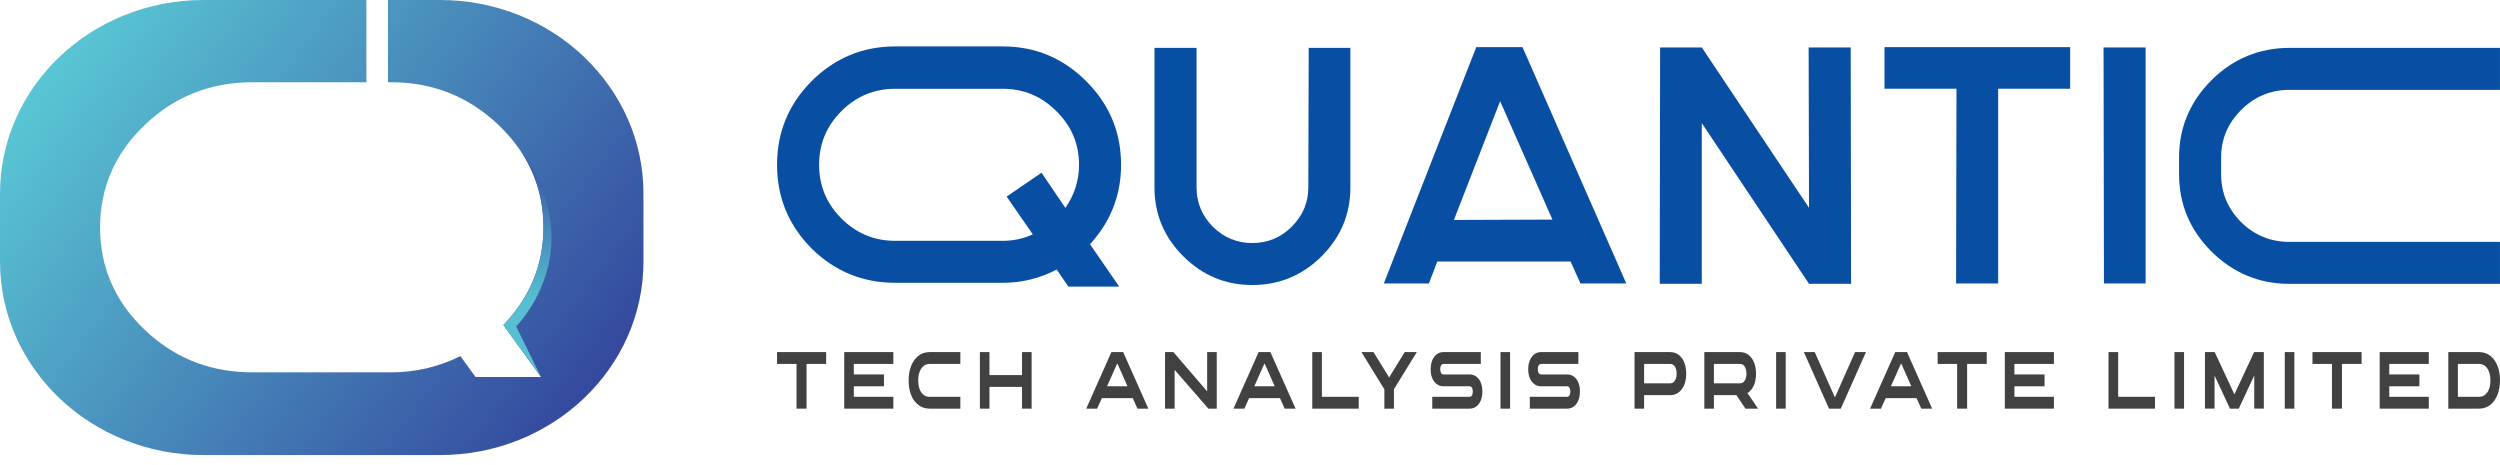
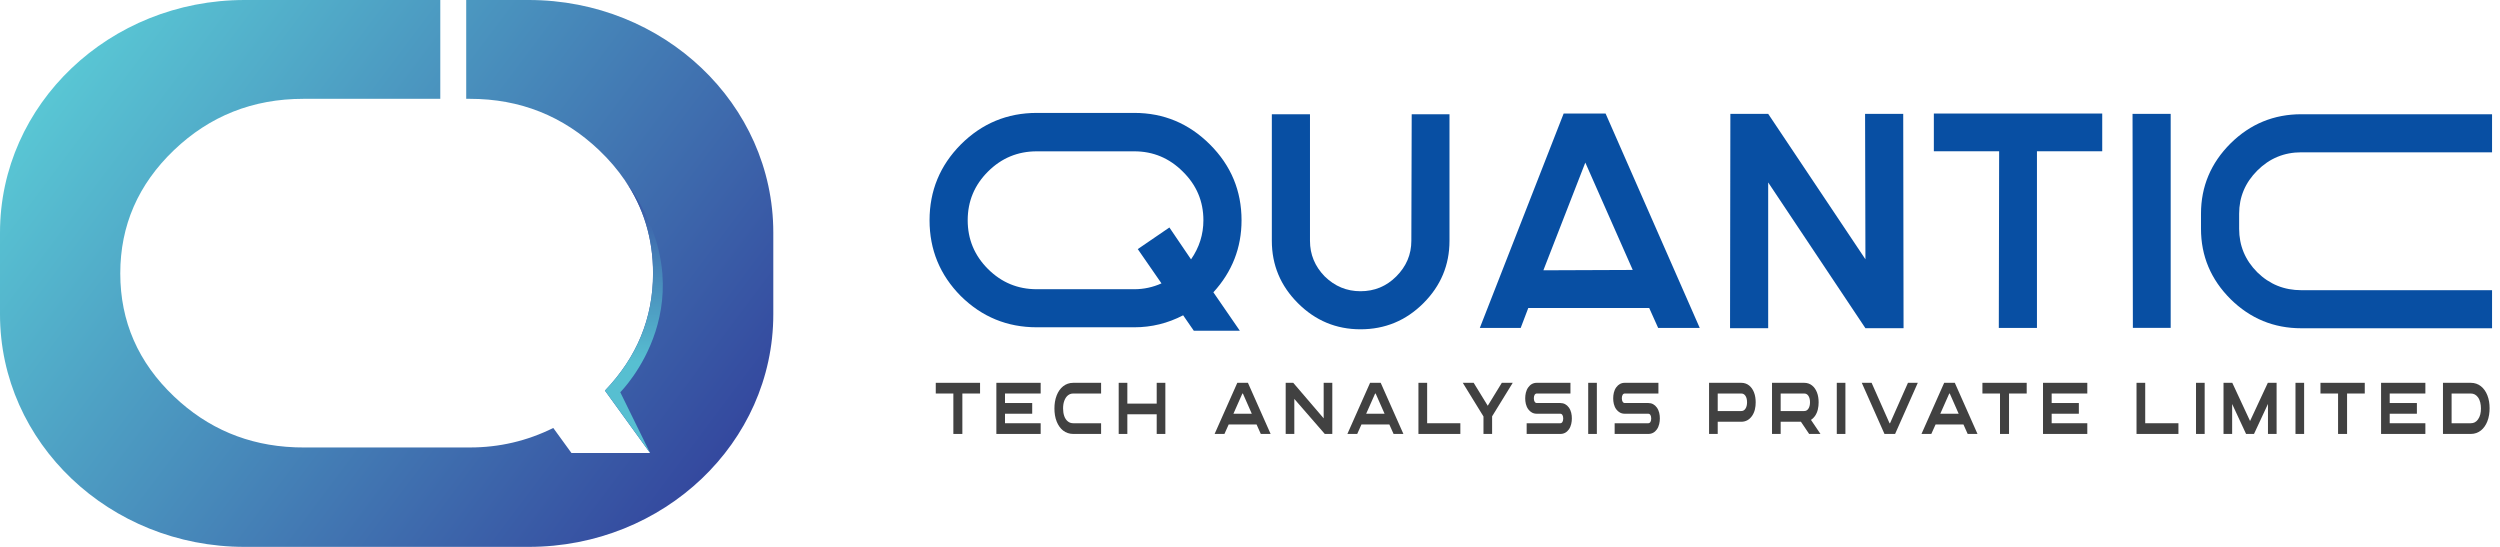
- <svg xmlns="http://www.w3.org/2000/svg" width="183" height="34" viewBox="0 0 183 34" fill="none">
-   <path d="M32.203 0H28.398V6.02H28.627C31.677 6.02 34.299 7.062 36.49 9.145C37.099 9.725 37.621 10.337 38.06 10.98C39.207 12.654 39.777 14.545 39.777 16.655C39.777 19.374 38.8 21.75 36.846 23.792L39.599 27.594H34.809L33.701 26.068C32.102 26.861 30.413 27.256 28.626 27.256H18.477C18.33 27.256 18.184 27.252 18.041 27.248C18.002 27.248 17.966 27.244 17.942 27.244C15.099 27.132 12.65 26.101 10.597 24.146C8.417 22.074 7.326 19.577 7.326 16.655C7.326 13.733 8.417 11.232 10.597 9.145C12.776 7.062 15.403 6.02 18.477 6.02H26.819V0H14.901C6.673 0 0 6.344 0 14.17V19.145C0 26.967 6.673 33.311 14.901 33.311H32.202C40.433 33.311 47.102 26.967 47.102 19.145V14.17C47.102 6.344 40.433 0 32.202 0H32.203Z" fill="url(#paint0_linear_78_88)" />
-   <path d="M37.782 23.891L39.601 27.595L36.849 23.794C38.803 21.751 39.78 19.375 39.78 16.656C39.78 14.547 39.21 12.655 38.063 10.982C38.079 11.001 38.09 11.023 38.106 11.042C43.391 18.319 37.782 23.892 37.782 23.892V23.891Z" fill="url(#paint1_linear_78_88)" />
-   <path d="M182.999 6.577H167.606C166.22 6.577 165.036 7.066 164.056 8.045C163.076 9.023 162.586 10.185 162.586 11.533V12.751C162.586 14.117 163.076 15.289 164.056 16.267C165.036 17.227 166.22 17.707 167.606 17.707H182.999V20.78H167.606C165.388 20.78 163.483 19.995 161.893 18.427C160.303 16.84 159.507 14.948 159.507 12.751V11.533C159.507 9.337 160.303 7.445 161.893 5.857C163.483 4.289 165.388 3.504 167.606 3.504H182.999V6.577Z" fill="#084FA3" />
-   <path d="M153.98 3.473H157.059V20.749H154.008L153.98 3.473Z" fill="#084FA3" />
-   <path d="M137.944 3.448H151.535V6.493H146.265V20.752H143.186L143.214 6.493H137.944V3.448Z" fill="#084FA3" />
-   <path d="M132.392 3.473H135.471L135.499 20.776H132.42L124.571 9.01V20.776H121.492L121.52 3.473H124.571L132.42 15.211L132.392 3.473Z" fill="#084FA3" />
-   <path d="M104.596 20.752H101.295L108.063 3.448H111.447L119.046 20.752H115.69L114.969 19.146H105.206L104.596 20.752ZM113.638 16.073L109.81 7.407L106.426 16.1L113.638 16.073Z" fill="#084FA3" />
-   <path d="M84.508 3.504H87.587C87.587 3.726 87.587 7.131 87.587 13.72C87.587 14.827 87.984 15.787 88.78 16.599C89.593 17.393 90.555 17.79 91.664 17.79C92.792 17.79 93.754 17.393 94.549 16.599C95.362 15.787 95.769 14.827 95.769 13.72C95.769 13.554 95.778 10.149 95.797 3.504H98.848C98.848 6.679 98.848 10.084 98.848 13.72C98.848 15.677 98.145 17.356 96.74 18.759C95.334 20.162 93.643 20.863 91.664 20.863C89.704 20.863 88.022 20.162 86.616 18.759C85.211 17.356 84.508 15.677 84.508 13.72C84.508 10.508 84.508 7.103 84.508 3.504Z" fill="#084FA3" />
-   <path d="M73.41 3.398C75.777 3.398 77.811 4.247 79.512 5.945C81.213 7.643 82.063 9.683 82.063 12.063C82.063 14.278 81.305 16.217 79.789 17.878L81.925 20.978H78.208L77.348 19.732C76.109 20.379 74.797 20.701 73.41 20.701H65.533C63.148 20.701 61.105 19.862 59.403 18.182C57.721 16.484 56.879 14.445 56.879 12.063C56.879 9.683 57.721 7.643 59.403 5.945C61.105 4.247 63.148 3.398 65.533 3.398H73.41ZM76.239 12.645L77.986 15.22C78.652 14.26 78.985 13.208 78.985 12.063C78.985 10.531 78.43 9.221 77.321 8.132C76.23 7.043 74.926 6.499 73.41 6.499H65.533C63.998 6.499 62.685 7.043 61.594 8.132C60.504 9.221 59.958 10.531 59.958 12.063C59.958 13.595 60.504 14.906 61.594 15.995C62.685 17.084 63.998 17.628 65.533 17.628H73.41C74.168 17.628 74.898 17.471 75.601 17.158L73.687 14.389L76.239 12.645Z" fill="#084FA3" />
-   <path d="M179.917 26.64V29.046H181.472C181.721 29.046 181.906 28.949 182.06 28.736C182.237 28.498 182.298 28.185 182.298 27.858C182.298 27.525 182.237 27.195 182.06 26.95C181.906 26.741 181.719 26.64 181.472 26.64H179.917ZM181.476 29.913H179.216V25.773H181.476C182.122 25.773 182.578 26.183 182.815 26.773C182.953 27.109 183 27.481 183 27.831C183 28.182 182.953 28.559 182.815 28.902C182.581 29.488 182.128 29.913 181.476 29.913Z" fill="#414141" />
-   <path d="M177.788 29.913H174.193V25.773H177.788V26.64H174.894V27.41H177.101V28.276H174.894V29.046H177.788V29.913Z" fill="#414141" />
-   <path d="M171.433 29.913H170.701V26.64H169.274V25.773H172.869V26.64H171.433V29.913Z" fill="#414141" />
-   <path d="M167.947 29.913H167.246V25.773H167.947V29.913Z" fill="#414141" />
-   <path d="M162.105 29.91H161.404V25.773H162.115L163.559 28.866L165.001 25.773H165.712V29.91H165.011V27.483L163.878 29.913H163.234L162.105 27.489V29.91Z" fill="#414141" />
-   <path d="M159.873 29.913H159.172V25.773H159.873V29.913Z" fill="#414141" />
-   <path d="M157.745 29.913H154.343V25.773H155.049V29.046H157.745V29.913Z" fill="#414141" />
-   <path d="M150.347 29.913H146.753V25.773H150.347V26.64H147.454V27.41H149.661V28.276H147.454V29.046H150.347V29.913Z" fill="#414141" />
-   <path d="M143.993 29.913H143.261V26.64H141.834V25.773H145.429V26.64H143.993V29.913Z" fill="#414141" />
-   <path d="M139.142 26.64L138.414 28.276H139.907L139.184 26.64H139.142ZM137.686 29.913H136.889L138.731 25.773H139.593L141.435 29.913H140.638L140.294 29.144H138.032L137.686 29.913Z" fill="#414141" />
-   <path d="M134.746 29.913H133.884L132.042 25.773H132.839L134.295 29.046H134.337L135.79 25.773H136.588L134.746 29.913Z" fill="#414141" />
-   <path d="M130.714 29.913H130.013V25.773H130.714V29.913Z" fill="#414141" />
-   <path d="M125.458 26.64V28.058H127.367C127.508 28.058 127.611 28.005 127.7 27.881C127.801 27.743 127.84 27.554 127.84 27.348C127.84 27.144 127.801 26.953 127.7 26.814C127.613 26.696 127.508 26.64 127.367 26.64H125.458ZM125.458 29.913H124.757V25.773H127.371C127.874 25.773 128.222 26.092 128.403 26.545C128.506 26.805 128.541 27.094 128.541 27.359C128.541 27.734 128.471 28.147 128.23 28.477C128.144 28.595 128.041 28.698 127.918 28.775L128.689 29.913H127.77L127.104 28.925H125.458V29.913Z" fill="#414141" />
-   <path d="M120.348 26.64V28.058H122.257C122.398 28.058 122.501 28.005 122.59 27.881C122.69 27.743 122.729 27.554 122.729 27.348C122.729 27.144 122.69 26.953 122.59 26.814C122.503 26.696 122.398 26.64 122.257 26.64H120.348ZM120.348 29.913H119.647V25.773H122.261C122.765 25.773 123.112 26.092 123.293 26.545C123.398 26.805 123.431 27.094 123.431 27.359C123.431 27.737 123.361 28.147 123.12 28.474C122.904 28.769 122.618 28.925 122.261 28.925H120.348V29.913Z" fill="#414141" />
-   <path d="M114.715 29.913H111.982V29.046H114.71C114.853 29.046 114.95 28.907 114.95 28.663C114.95 28.418 114.855 28.276 114.71 28.276H112.801C112.517 28.276 112.287 28.15 112.114 27.917C111.921 27.655 111.865 27.324 111.865 27.032C111.865 26.738 111.921 26.401 112.114 26.139C112.287 25.9 112.517 25.773 112.801 25.773H115.536V26.64H112.807C112.665 26.64 112.566 26.782 112.566 27.021C112.566 27.268 112.663 27.41 112.807 27.41H114.715C114.997 27.41 115.234 27.533 115.405 27.77C115.598 28.032 115.651 28.362 115.651 28.654C115.651 28.946 115.596 29.282 115.407 29.547C115.236 29.786 114.999 29.913 114.715 29.913Z" fill="#414141" />
-   <path d="M110.538 29.913H109.837V25.773H110.538V29.913Z" fill="#414141" />
-   <path d="M107.574 29.913H104.841V29.046H107.568C107.712 29.046 107.809 28.907 107.809 28.663C107.809 28.418 107.714 28.276 107.568 28.276H105.66C105.376 28.276 105.145 28.15 104.973 27.917C104.779 27.655 104.724 27.324 104.724 27.032C104.724 26.738 104.779 26.401 104.973 26.139C105.145 25.9 105.376 25.773 105.66 25.773H108.395V26.64H105.666C105.524 26.64 105.425 26.782 105.425 27.021C105.425 27.268 105.522 27.41 105.666 27.41H107.574C107.856 27.41 108.093 27.533 108.263 27.77C108.456 28.032 108.51 28.362 108.51 28.654C108.51 28.946 108.454 29.282 108.265 29.547C108.095 29.786 107.858 29.913 107.574 29.913Z" fill="#414141" />
-   <path d="M102.037 29.913H101.336V28.498L99.656 25.773H100.54L101.684 27.631L102.825 25.773H103.711L102.037 28.486V29.913Z" fill="#414141" />
-   <path d="M99.459 29.913H96.058V25.773H96.763V29.046H99.459V29.913Z" fill="#414141" />
-   <path d="M92.543 26.64L91.815 28.276H93.308L92.584 26.64H92.543ZM91.087 29.913H90.289L92.132 25.773H92.993L94.836 29.913H94.038L93.695 29.144H91.433L91.087 29.913Z" fill="#414141" />
-   <path d="M85.983 29.913H85.281V25.773H85.894L88.364 28.648V25.773H89.066V29.913H88.455L85.983 27.076V29.913Z" fill="#414141" />
-   <path d="M81.766 26.64L81.038 28.276H82.531L81.807 26.64H81.766ZM80.31 29.913H79.512L81.355 25.773H82.216L84.059 29.913H83.261L82.918 29.144H80.656L80.31 29.913Z" fill="#414141" />
-   <path d="M72.429 29.913H71.728V25.773H72.429V27.457H74.812V25.773H75.514V29.913H74.812V28.321H72.429V29.913Z" fill="#414141" />
-   <path d="M70.298 29.046V29.913H68.042C67.392 29.913 66.938 29.512 66.697 28.916C66.559 28.578 66.512 28.206 66.512 27.852C66.512 27.495 66.559 27.127 66.697 26.785C66.933 26.192 67.388 25.773 68.042 25.773H70.298V26.64H68.042C67.705 26.64 67.464 26.847 67.324 27.195C67.244 27.395 67.213 27.619 67.213 27.849C67.213 28.271 67.322 28.692 67.616 28.91C67.74 29.005 67.884 29.046 68.042 29.046H70.298Z" fill="#414141" />
-   <path d="M65.393 29.913H61.798V25.773H65.393V26.64H62.5V27.41H64.706V28.276H62.5V29.046H65.393V29.913Z" fill="#414141" />
-   <path d="M59.039 29.913H58.307V26.64H56.879V25.773H60.474V26.64H59.039V29.913Z" fill="#414141" />
+ <svg xmlns="http://www.w3.org/2000/svg" width="128" height="28" viewBox="0 0 128 28" fill="none">
+   <path d="M27.068 0H23.87V5.06H24.063C26.626 5.06 28.83 5.936 30.672 7.687C31.184 8.174 31.623 8.689 31.992 9.23C32.956 10.636 33.435 12.226 33.435 13.999C33.435 16.285 32.614 18.282 30.972 19.999L33.285 23.195H29.259L28.328 21.912C26.984 22.578 25.564 22.91 24.062 22.91H15.531C15.408 22.91 15.285 22.907 15.165 22.904C15.132 22.904 15.101 22.901 15.082 22.901C12.691 22.806 10.634 21.94 8.907 20.296C7.075 18.555 6.158 16.455 6.158 13.999C6.158 11.543 7.075 9.441 8.907 7.687C10.739 5.936 12.947 5.06 15.531 5.06H22.543V0H12.525C5.609 0 0 5.333 0 11.911V16.093C0 22.667 5.609 28 12.525 28H27.068C33.987 28 39.593 22.667 39.593 16.093V11.911C39.593 5.333 33.987 0 27.068 0H27.068Z" fill="url(#paint0_linear_33_3712)" />
+   <path d="M31.758 20.082L33.287 23.196L30.974 20C32.616 18.283 33.438 16.286 33.438 14.001C33.438 12.227 32.959 10.638 31.994 9.231C32.008 9.247 32.017 9.266 32.031 9.282C36.473 15.398 31.758 20.083 31.758 20.083V20.082Z" fill="url(#paint1_linear_33_3712)" />
+   <path d="M127.593 7.798H117.829C116.949 7.798 116.198 8.108 115.577 8.729C114.955 9.349 114.644 10.087 114.644 10.942V11.714C114.644 12.581 114.955 13.324 115.577 13.945C116.198 14.554 116.949 14.858 117.829 14.858H127.593V16.807H117.829C116.421 16.807 115.213 16.31 114.205 15.315C113.196 14.308 112.691 13.108 112.691 11.714V10.942C112.691 9.549 113.196 8.348 114.205 7.342C115.213 6.346 116.421 5.849 117.829 5.849H127.593V7.798Z" fill="#084FA3" />
+   <path d="M109.186 5.829H111.139V16.787H109.203L109.186 5.829Z" fill="#084FA3" />
+   <path d="M99.013 5.813H107.634V7.745H104.292V16.789H102.339L102.356 7.745H99.013V5.813Z" fill="#084FA3" />
+   <path d="M95.492 5.829H97.445L97.462 16.805H95.51L90.531 9.341V16.805H88.578L88.595 5.829H90.531L95.51 13.275L95.492 5.829Z" fill="#084FA3" />
+   <path d="M77.86 16.789H75.767L80.059 5.813H82.206L87.026 16.789H84.897L84.44 15.771H78.247L77.86 16.789ZM83.596 13.821L81.168 8.324L79.021 13.839L83.596 13.821Z" fill="#084FA3" />
+   <path d="M65.118 5.849H67.071C67.071 5.989 67.071 8.149 67.071 12.329C67.071 13.031 67.323 13.64 67.828 14.155C68.344 14.659 68.954 14.911 69.657 14.911C70.373 14.911 70.983 14.659 71.487 14.155C72.003 13.64 72.261 13.031 72.261 12.329C72.261 12.224 72.267 10.064 72.279 5.849H74.214C74.214 7.863 74.214 10.023 74.214 12.329C74.214 13.57 73.768 14.635 72.877 15.525C71.986 16.415 70.912 16.86 69.657 16.86C68.414 16.86 67.347 16.415 66.456 15.525C65.564 14.635 65.118 13.57 65.118 12.329C65.118 10.292 65.118 8.132 65.118 5.849Z" fill="#084FA3" />
+   <path d="M58.078 5.781C59.58 5.781 60.87 6.32 61.949 7.397C63.028 8.474 63.567 9.768 63.567 11.278C63.567 12.683 63.087 13.913 62.125 14.966L63.479 16.933H61.122L60.577 16.143C59.791 16.553 58.958 16.757 58.078 16.757H53.082C51.569 16.757 50.273 16.225 49.194 15.159C48.126 14.082 47.593 12.789 47.593 11.278C47.593 9.768 48.126 8.474 49.194 7.397C50.273 6.32 51.569 5.781 53.082 5.781H58.078ZM59.873 11.647L60.981 13.28C61.403 12.671 61.614 12.004 61.614 11.278C61.614 10.306 61.263 9.475 60.559 8.785C59.867 8.094 59.04 7.748 58.078 7.748H53.082C52.108 7.748 51.276 8.094 50.584 8.785C49.892 9.475 49.546 10.306 49.546 11.278C49.546 12.25 49.892 13.081 50.584 13.772C51.276 14.463 52.108 14.808 53.082 14.808H58.078C58.559 14.808 59.022 14.709 59.468 14.509L58.254 12.754L59.873 11.647Z" fill="#084FA3" />
+   <path d="M125.522 20.148V21.67H126.503C126.66 21.67 126.776 21.609 126.874 21.474C126.985 21.323 127.024 21.125 127.024 20.919C127.024 20.708 126.985 20.499 126.874 20.344C126.776 20.212 126.658 20.148 126.503 20.148H125.522ZM126.505 22.218H125.08V19.6H126.505C126.913 19.6 127.2 19.859 127.35 20.232C127.437 20.445 127.467 20.68 127.467 20.902C127.467 21.124 127.437 21.362 127.35 21.579C127.202 21.95 126.916 22.218 126.505 22.218Z" fill="#414141" />
+   <path d="M124.179 22.218H121.911V19.6H124.179V20.148H122.353V20.635H123.745V21.183H122.353V21.67H124.179V22.218Z" fill="#414141" />
+   <path d="M120.17 22.218H119.709V20.148H118.808V19.6H121.076V20.148H120.17V22.218Z" fill="#414141" />
+   <path d="M117.971 22.218H117.529V19.6H117.971V22.218Z" fill="#414141" />
+   <path d="M114.286 22.217H113.844V19.6H114.293L115.203 21.556L116.113 19.6H116.562V22.217H116.12V20.682L115.405 22.218H114.999L114.286 20.685V22.217Z" fill="#414141" />
+   <path d="M112.879 22.218H112.436V19.6H112.879V22.218Z" fill="#414141" />
+   <path d="M111.536 22.218H109.39V19.6H109.835V21.67H111.536V22.218Z" fill="#414141" />
+   <path d="M106.87 22.218H104.602V19.6H106.87V20.148H105.045V20.635H106.437V21.183H105.045V21.67H106.87V22.218Z" fill="#414141" />
+   <path d="M102.862 22.218H102.4V20.148H101.5V19.6H103.767V20.148H102.862V22.218Z" fill="#414141" />
+   <path d="M99.802 20.148L99.343 21.183H100.284L99.828 20.148H99.802ZM98.883 22.218H98.38L99.542 19.6H100.086L101.248 22.218H100.745L100.528 21.732H99.102L98.883 22.218Z" fill="#414141" />
+   <path d="M97.029 22.218H96.485L95.323 19.6H95.826L96.744 21.67H96.77L97.688 19.6H98.191L97.029 22.218Z" fill="#414141" />
+   <path d="M94.485 22.218H94.043V19.6H94.485V22.218Z" fill="#414141" />
+   <path d="M91.17 20.148V21.045H92.374C92.463 21.045 92.528 21.012 92.584 20.933C92.647 20.846 92.672 20.726 92.672 20.596C92.672 20.467 92.647 20.346 92.584 20.258C92.529 20.183 92.463 20.148 92.374 20.148H91.17ZM91.17 22.218H90.727V19.6H92.376C92.694 19.6 92.913 19.801 93.027 20.088C93.093 20.253 93.114 20.435 93.114 20.603C93.114 20.84 93.07 21.101 92.919 21.31C92.864 21.385 92.799 21.45 92.722 21.499L93.208 22.218H92.628L92.208 21.594H91.17V22.218Z" fill="#414141" />
+   <path d="M87.947 20.148V21.045H89.151C89.24 21.045 89.305 21.012 89.361 20.933C89.424 20.846 89.449 20.726 89.449 20.596C89.449 20.467 89.424 20.346 89.361 20.258C89.306 20.183 89.24 20.148 89.151 20.148H87.947ZM87.947 22.218H87.504V19.6H89.153C89.471 19.6 89.69 19.801 89.804 20.088C89.87 20.253 89.891 20.435 89.891 20.603C89.891 20.842 89.847 21.101 89.695 21.308C89.559 21.495 89.379 21.594 89.153 21.594H87.947V22.218Z" fill="#414141" />
+   <path d="M84.394 22.218H82.67V21.67H84.39C84.481 21.67 84.542 21.582 84.542 21.427C84.542 21.273 84.482 21.183 84.39 21.183H83.186C83.007 21.183 82.862 21.103 82.752 20.956C82.631 20.79 82.596 20.581 82.596 20.396C82.596 20.21 82.631 19.997 82.752 19.831C82.862 19.68 83.007 19.6 83.186 19.6H84.911V20.148H83.19C83.1 20.148 83.038 20.238 83.038 20.389C83.038 20.545 83.099 20.635 83.19 20.635H84.394C84.572 20.635 84.72 20.713 84.828 20.863C84.95 21.029 84.984 21.237 84.984 21.422C84.984 21.607 84.949 21.819 84.83 21.987C84.722 22.138 84.573 22.218 84.394 22.218Z" fill="#414141" />
+   <path d="M81.759 22.218H81.316V19.6H81.759V22.218Z" fill="#414141" />
+   <path d="M79.889 22.218H78.165V21.67H79.885C79.976 21.67 80.037 21.582 80.037 21.427C80.037 21.273 79.977 21.183 79.885 21.183H78.681C78.502 21.183 78.357 21.103 78.248 20.956C78.126 20.79 78.091 20.581 78.091 20.396C78.091 20.21 78.126 19.997 78.248 19.831C78.357 19.68 78.502 19.6 78.681 19.6H80.407V20.148H78.685C78.596 20.148 78.533 20.238 78.533 20.389C78.533 20.545 78.594 20.635 78.685 20.635H79.889C80.067 20.635 80.216 20.713 80.324 20.863C80.445 21.029 80.479 21.237 80.479 21.422C80.479 21.607 80.444 21.819 80.325 21.987C80.217 22.138 80.068 22.218 79.889 22.218Z" fill="#414141" />
+   <path d="M76.396 22.218H75.954V21.323L74.894 19.6H75.452L76.173 20.775L76.893 19.6H77.452L76.396 21.316V22.218Z" fill="#414141" />
+   <path d="M74.77 22.218H72.624V19.6H73.07V21.67H74.77V22.218Z" fill="#414141" />
+   <path d="M70.407 20.148L69.948 21.183H70.89L70.433 20.148H70.407ZM69.489 22.218H68.986L70.148 19.6H70.692L71.854 22.218H71.351L71.134 21.732H69.707L69.489 22.218Z" fill="#414141" />
+   <path d="M66.269 22.218H65.827V19.6H66.214L67.772 21.418V19.6H68.214V22.218H67.829L66.269 20.424V22.218Z" fill="#414141" />
+   <path d="M63.61 20.148L63.151 21.183H64.092L63.636 20.148H63.61ZM62.691 22.218H62.188L63.35 19.6H63.894L65.056 22.218H64.553L64.336 21.732H62.909L62.691 22.218Z" fill="#414141" />
+   <path d="M57.72 22.218H57.277V19.6H57.72V20.665H59.223V19.6H59.666V22.218H59.223V21.211H57.72V22.218Z" fill="#414141" />
+   <path d="M56.376 21.67V22.218H54.953C54.543 22.218 54.256 21.965 54.104 21.588C54.017 21.374 53.987 21.138 53.987 20.915C53.987 20.689 54.017 20.456 54.104 20.239C54.253 19.865 54.54 19.6 54.953 19.6H56.376V20.148H54.953C54.74 20.148 54.588 20.279 54.5 20.499C54.449 20.626 54.43 20.767 54.43 20.913C54.43 21.18 54.498 21.446 54.684 21.584C54.762 21.644 54.853 21.67 54.953 21.67H56.376Z" fill="#414141" />
+   <path d="M53.282 22.218H51.014V19.6H53.282V20.148H51.456V20.635H52.849V21.183H51.456V21.67H53.282V22.218Z" fill="#414141" />
+   <path d="M49.273 22.218H48.812V20.148H47.911V19.6H50.179V20.148H49.273V22.218Z" fill="#414141" />
  <defs>
-     <linearGradient id="paint0_linear_78_88" x1="3.969" y1="4.433" x2="41.776" y2="32.839" gradientUnits="userSpaceOnUse">
+     <linearGradient id="paint0_linear_33_3712" x1="3.336" y1="3.726" x2="35.115" y2="27.603" gradientUnits="userSpaceOnUse">
      <stop stop-color="#59C6D4" />
      <stop offset="1" stop-color="#33459D" />
    </linearGradient>
-     <linearGradient id="paint1_linear_78_88" x1="38.611" y1="10.982" x2="38.611" y2="27.595" gradientUnits="userSpaceOnUse">
+     <linearGradient id="paint1_linear_33_3712" x1="32.455" y1="9.231" x2="32.455" y2="23.196" gradientUnits="userSpaceOnUse">
      <stop stop-color="#364DA1" />
      <stop offset="0.667" stop-color="#57BFD1" />
    </linearGradient>
  </defs>
</svg>
